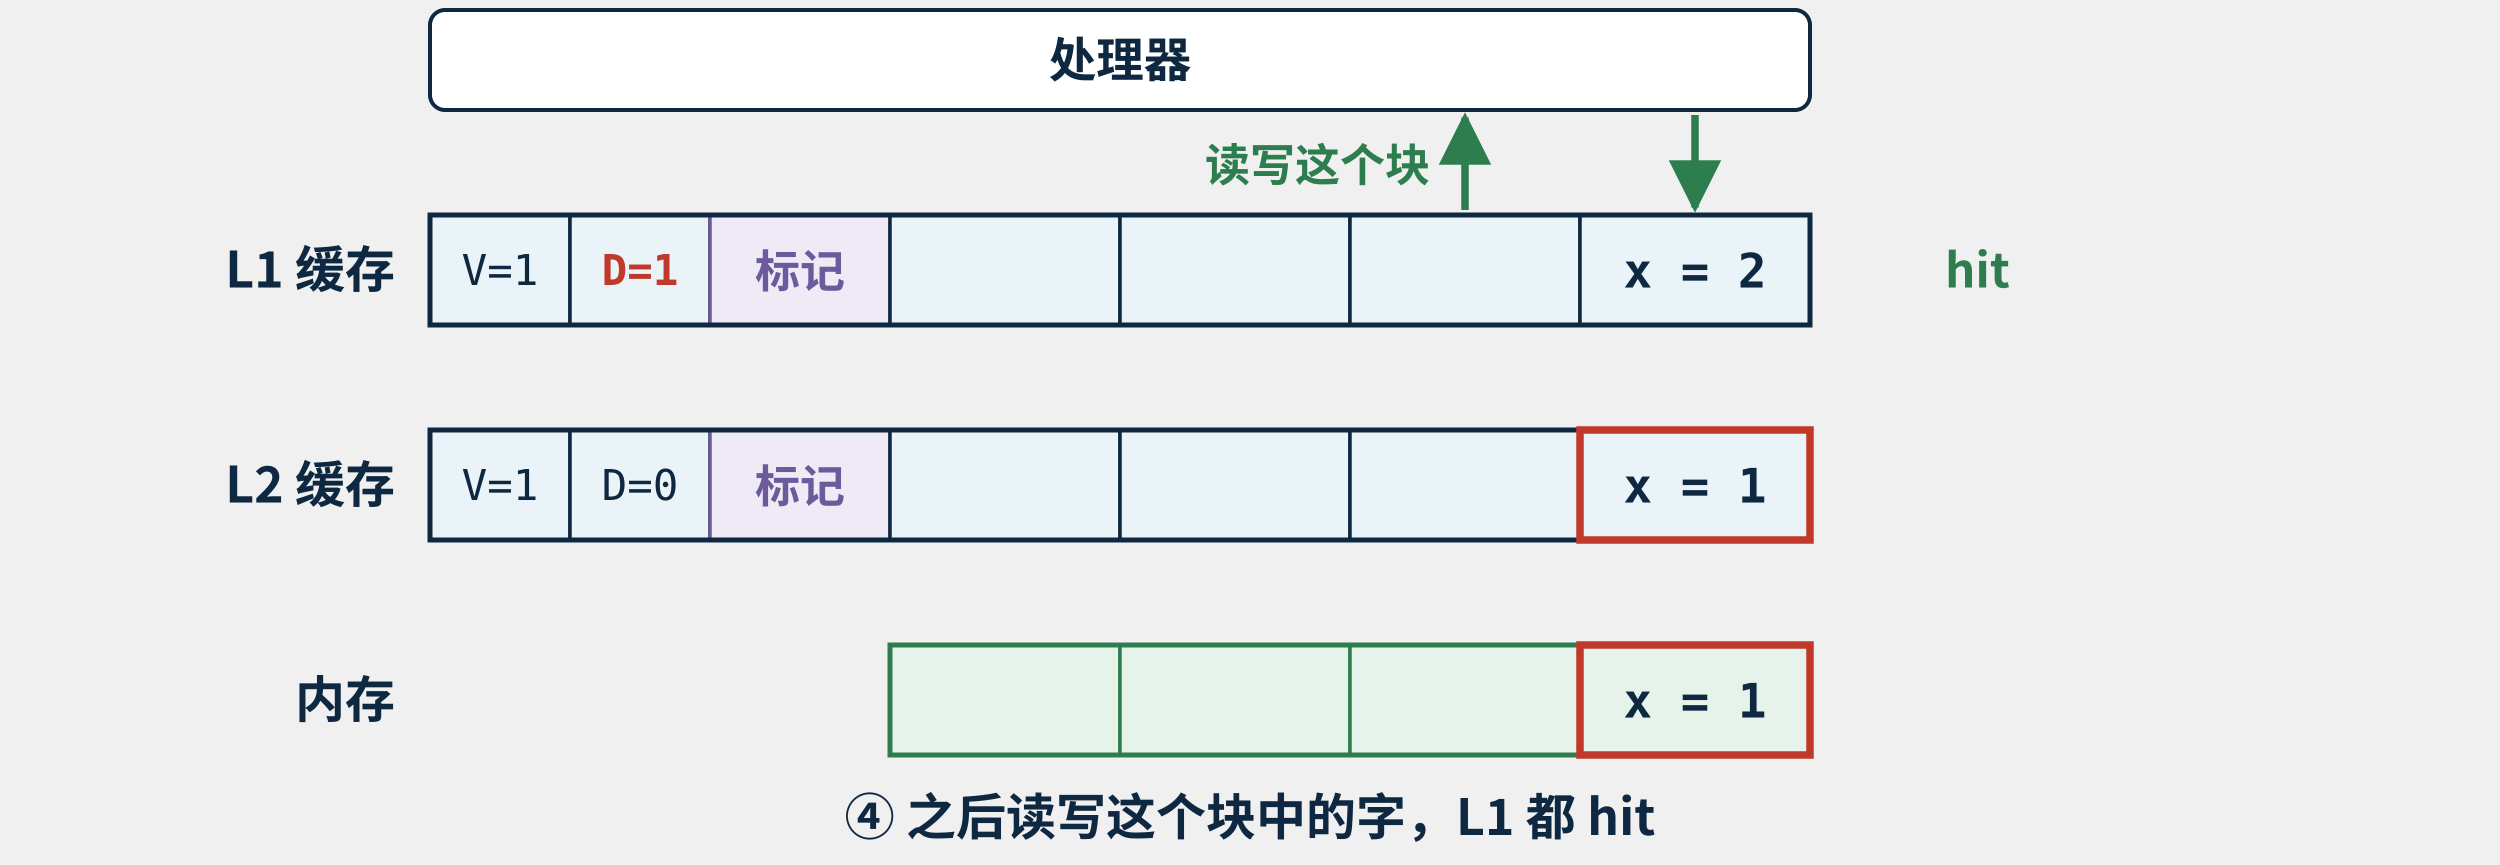
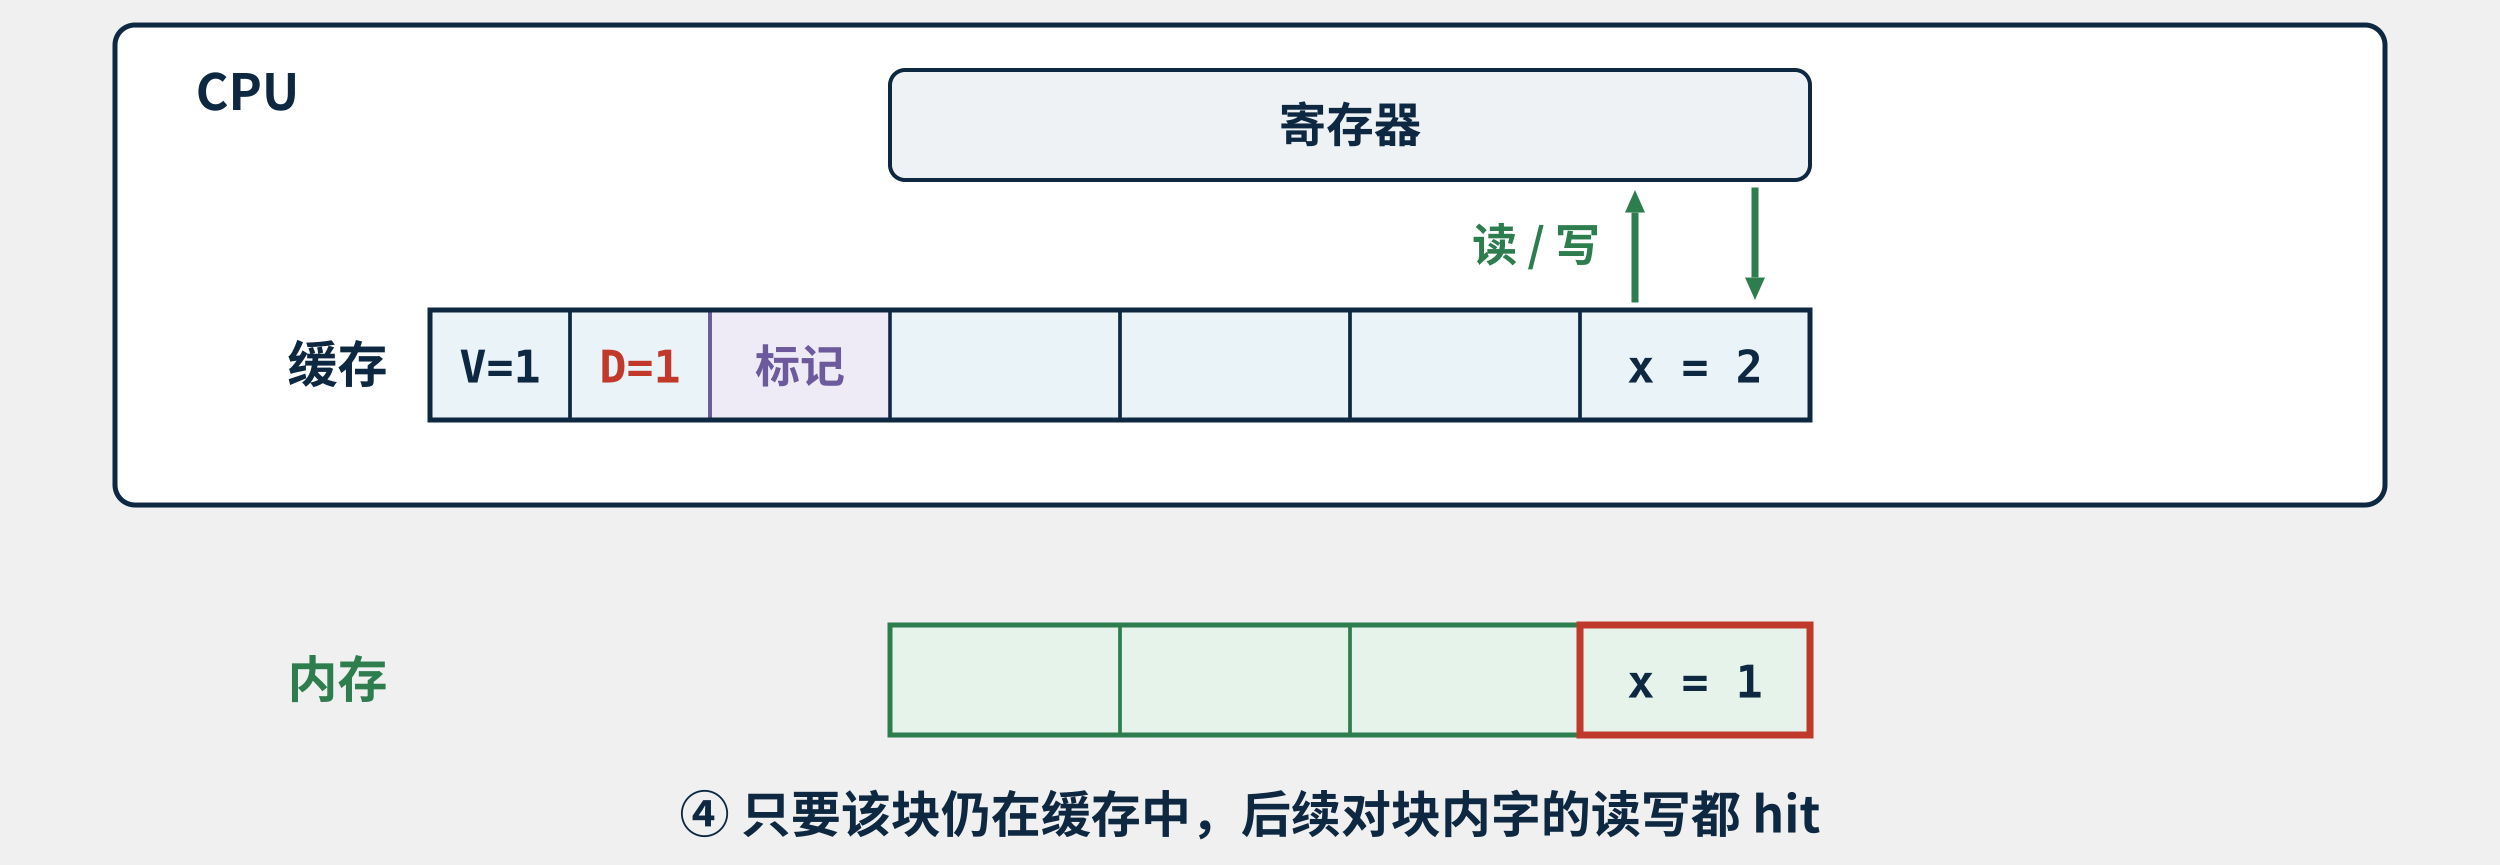
<svg xmlns="http://www.w3.org/2000/svg" viewBox="0 0 1000 346" width="1000" height="346">
  <defs>
    <marker id="ah-156082" viewBox="0 0 10 10" refX="9" refY="5" markerWidth="7" markerHeight="7" orient="auto-start-reverse">
      <path d="M0,0 L10,5 L0,10 z" fill="#156082" />
    </marker>
    <marker id="ah-e97132" viewBox="0 0 10 10" refX="9" refY="5" markerWidth="7" markerHeight="7" orient="auto-start-reverse">
      <path d="M0,0 L10,5 L0,10 z" fill="#e97132" />
    </marker>
    <marker id="ah-0e2841" viewBox="0 0 10 10" refX="9" refY="5" markerWidth="7" markerHeight="7" orient="auto-start-reverse">
      <path d="M0,0 L10,5 L0,10 z" fill="#0e2841" />
    </marker>
    <marker id="ah-2e7d4f" viewBox="0 0 10 10" refX="9" refY="5" markerWidth="7" markerHeight="7" orient="auto-start-reverse">
      <path d="M0,0 L10,5 L0,10 z" fill="#2e7d4f" />
    </marker>
    <marker id="ah-c0392b" viewBox="0 0 10 10" refX="9" refY="5" markerWidth="7" markerHeight="7" orient="auto-start-reverse">
      <path d="M0,0 L10,5 L0,10 z" fill="#c0392b" />
    </marker>
    <marker id="ah-5a6b78" viewBox="0 0 10 10" refX="9" refY="5" markerWidth="7" markerHeight="7" orient="auto-start-reverse">
      <path d="M0,0 L10,5 L0,10 z" fill="#5a6b78" />
    </marker>
    <marker id="ah-9fb5c3" viewBox="0 0 10 10" refX="9" refY="5" markerWidth="7" markerHeight="7" orient="auto-start-reverse">
      <path d="M0,0 L10,5 L0,10 z" fill="#9fb5c3" />
    </marker>
  </defs>
-   <rect x="172.0" y="4.0" width="552.0" height="40.0" rx="6" fill="#ffffff" stroke="#0e2841" stroke-width="1.6" />
-   <text x="448.0" y="30.8" font-family="PingFang SC, Noto Sans CJK SC, Source Han Sans SC, sans-serif" font-size="19" font-weight="bold" fill="#0e2841" text-anchor="middle">处理器</text>
-   <text x="158.0" y="115.0" font-family="PingFang SC, Noto Sans CJK SC, Source Han Sans SC, sans-serif" font-size="20" font-weight="bold" fill="#0e2841" text-anchor="end">L1 缓存</text>
-   <rect x="172.0" y="86.0" width="56.0" height="44.0" rx="0" fill="#eaf3f7" stroke="#0e2841" stroke-width="1.4" />
-   <text x="200.0" y="114.0" font-family="SFMono-Regular, Menlo, DejaVu Sans Mono, Consolas, monospace" font-size="17" font-weight="normal" fill="#0e2841" text-anchor="middle">V=1</text>
-   <rect x="228.0" y="86.0" width="56.0" height="44.0" rx="0" fill="#eaf3f7" stroke="#0e2841" stroke-width="1.4" />
-   <text x="256.0" y="114.0" font-family="SFMono-Regular, Menlo, DejaVu Sans Mono, Consolas, monospace" font-size="17" font-weight="bold" fill="#c0392b" text-anchor="middle">D=1</text>
-   <rect x="284.0" y="86.0" width="72.0" height="44.0" rx="0" fill="#eeebf6" stroke="#6c5a9c" stroke-width="1.4" />
-   <text x="320.0" y="115.0" font-family="PingFang SC, Noto Sans CJK SC, Source Han Sans SC, sans-serif" font-size="18" font-weight="bold" fill="#6c5a9c" text-anchor="middle">标记</text>
-   <rect x="356.0" y="86.0" width="92.0" height="44.0" rx="0" fill="#eaf3f7" stroke="#0e2841" stroke-width="1.4" />
-   <rect x="448.0" y="86.0" width="92.0" height="44.0" rx="0" fill="#eaf3f7" stroke="#0e2841" stroke-width="1.4" />
-   <rect x="540.0" y="86.0" width="92.0" height="44.0" rx="0" fill="#eaf3f7" stroke="#0e2841" stroke-width="1.4" />
-   <rect x="632.0" y="86.0" width="92.0" height="44.0" rx="0" fill="#eaf3f7" stroke="#0e2841" stroke-width="1.4" />
-   <text x="678.0" y="115.0" font-family="SFMono-Regular, Menlo, DejaVu Sans Mono, Consolas, monospace" font-size="19" font-weight="bold" fill="#0e2841" text-anchor="middle">x = 2</text>
-   <rect x="172.0" y="86.0" width="552.0" height="44.0" rx="0" fill="none" stroke="#0e2841" stroke-width="2" />
-   <text x="158.0" y="201.0" font-family="PingFang SC, Noto Sans CJK SC, Source Han Sans SC, sans-serif" font-size="20" font-weight="bold" fill="#0e2841" text-anchor="end">L2 缓存</text>
-   <rect x="172.0" y="172.0" width="56.0" height="44.0" rx="0" fill="#eaf3f7" stroke="#0e2841" stroke-width="1.4" />
-   <text x="200.0" y="200.0" font-family="SFMono-Regular, Menlo, DejaVu Sans Mono, Consolas, monospace" font-size="17" font-weight="normal" fill="#0e2841" text-anchor="middle">V=1</text>
-   <rect x="228.0" y="172.0" width="56.0" height="44.0" rx="0" fill="#eaf3f7" stroke="#0e2841" stroke-width="1.4" />
-   <text x="256.0" y="200.0" font-family="SFMono-Regular, Menlo, DejaVu Sans Mono, Consolas, monospace" font-size="17" font-weight="normal" fill="#0e2841" text-anchor="middle">D=0</text>
-   <rect x="284.0" y="172.0" width="72.0" height="44.0" rx="0" fill="#eeebf6" stroke="#6c5a9c" stroke-width="1.4" />
-   <text x="320.0" y="201.0" font-family="PingFang SC, Noto Sans CJK SC, Source Han Sans SC, sans-serif" font-size="18" font-weight="bold" fill="#6c5a9c" text-anchor="middle">标记</text>
-   <rect x="356.0" y="172.0" width="92.0" height="44.0" rx="0" fill="#eaf3f7" stroke="#0e2841" stroke-width="1.4" />
-   <rect x="448.0" y="172.0" width="92.0" height="44.0" rx="0" fill="#eaf3f7" stroke="#0e2841" stroke-width="1.4" />
-   <rect x="540.0" y="172.0" width="92.0" height="44.0" rx="0" fill="#eaf3f7" stroke="#0e2841" stroke-width="1.4" />
-   <rect x="632.0" y="172.0" width="92.0" height="44.0" rx="0" fill="#eaf3f7" stroke="#0e2841" stroke-width="1.4" />
-   <text x="678.0" y="201.0" font-family="SFMono-Regular, Menlo, DejaVu Sans Mono, Consolas, monospace" font-size="19" font-weight="bold" fill="#0e2841" text-anchor="middle">x = 1</text>
-   <rect x="172.0" y="172.0" width="552.0" height="44.0" rx="0" fill="none" stroke="#0e2841" stroke-width="2" />
-   <text x="158.0" y="287.0" font-family="PingFang SC, Noto Sans CJK SC, Source Han Sans SC, sans-serif" font-size="20" font-weight="bold" fill="#0e2841" text-anchor="end">内存</text>
-   <rect x="356.0" y="258.0" width="92.0" height="44.0" rx="0" fill="#e5f3ea" stroke="#2e7d4f" stroke-width="1.4" />
-   <rect x="448.0" y="258.0" width="92.0" height="44.0" rx="0" fill="#e5f3ea" stroke="#2e7d4f" stroke-width="1.4" />
-   <rect x="540.0" y="258.0" width="92.0" height="44.0" rx="0" fill="#e5f3ea" stroke="#2e7d4f" stroke-width="1.4" />
-   <rect x="632.0" y="258.0" width="92.0" height="44.0" rx="0" fill="#e5f3ea" stroke="#2e7d4f" stroke-width="1.4" />
-   <text x="678.0" y="287.0" font-family="SFMono-Regular, Menlo, DejaVu Sans Mono, Consolas, monospace" font-size="19" font-weight="bold" fill="#0e2841" text-anchor="middle">x = 1</text>
-   <rect x="356.0" y="258.0" width="368.0" height="44.0" rx="0" fill="none" stroke="#2e7d4f" stroke-width="2" />
-   <rect x="632.0" y="172.0" width="92.0" height="44.0" rx="0" fill="none" stroke="#c0392b" stroke-width="3" />
-   <rect x="632.0" y="258.0" width="92.0" height="44.0" rx="0" fill="none" stroke="#c0392b" stroke-width="3" />
-   <line x1="586.0" y1="84.0" x2="586.0" y2="47.0" stroke="#2e7d4f" stroke-width="3" marker-end="url(#ah-2e7d4f)" />
-   <text x="572.0" y="72.5" font-family="PingFang SC, Noto Sans CJK SC, Source Han Sans SC, sans-serif" font-size="18" font-weight="bold" fill="#2e7d4f" text-anchor="end">读写这个块</text>
-   <line x1="678.0" y1="46.0" x2="678.0" y2="83.0" stroke="#2e7d4f" stroke-width="3" marker-end="url(#ah-2e7d4f)" />
-   <text x="778.0" y="115.0" font-family="PingFang SC, Noto Sans CJK SC, Source Han Sans SC, sans-serif" font-size="19" font-weight="bold" fill="#2e7d4f" text-anchor="start">hit</text>
-   <text x="500.0" y="334.0" font-family="PingFang SC, Noto Sans CJK SC, Source Han Sans SC, sans-serif" font-size="20" font-weight="bold" fill="#0e2841" text-anchor="middle">④ 之后读写这个块中的字，L1 都 hit</text>
+   <rect x="46.0" y="10.0" width="908.0" height="192.0" rx="8" fill="#ffffff" stroke="#0e2841" stroke-width="2" />
+   <text x="99.0" y="44.0" font-family="PingFang SC, Noto Sans CJK SC, Source Han Sans SC, sans-serif" font-size="20" font-weight="bold" fill="#0e2841" text-anchor="middle">CPU</text>
+   <rect x="356.0" y="28.0" width="368.0" height="44.0" rx="6" fill="#eef2f4" stroke="#0e2841" stroke-width="1.6" />
+   <text x="540.0" y="56.8" font-family="PingFang SC, Noto Sans CJK SC, Source Han Sans SC, sans-serif" font-size="19" font-weight="bold" fill="#0e2841" text-anchor="middle">寄存器</text>
+   <text x="155.0" y="153.0" font-family="PingFang SC, Noto Sans CJK SC, Source Han Sans SC, sans-serif" font-size="20" font-weight="bold" fill="#0e2841" text-anchor="end">缓存</text>
+   <rect x="172.0" y="124.0" width="56.0" height="44.0" rx="0" fill="#eaf3f7" stroke="none" stroke-width="0" />
+   <text x="200.0" y="153.0" font-family="SFMono-Regular, Menlo, DejaVu Sans Mono, Consolas, monospace" font-size="18" font-weight="bold" fill="#0e2841" text-anchor="middle">V=1</text>
+   <rect x="228.0" y="124.0" width="56.0" height="44.0" rx="0" fill="#eaf3f7" stroke="none" stroke-width="0" />
+   <text x="256.0" y="153.0" font-family="SFMono-Regular, Menlo, DejaVu Sans Mono, Consolas, monospace" font-size="18" font-weight="bold" fill="#c0392b" text-anchor="middle">D=1</text>
+   <rect x="284.0" y="124.0" width="72.0" height="44.0" rx="0" fill="#eeebf6" stroke="none" stroke-width="0" />
+   <text x="320.0" y="153.0" font-family="PingFang SC, Noto Sans CJK SC, Source Han Sans SC, sans-serif" font-size="18" font-weight="bold" fill="#6c5a9c" text-anchor="middle">标记</text>
+   <rect x="356.0" y="124.0" width="92.0" height="44.0" rx="0" fill="#eaf3f7" stroke="none" stroke-width="0" />
+   <rect x="448.0" y="124.0" width="92.0" height="44.0" rx="0" fill="#eaf3f7" stroke="none" stroke-width="0" />
+   <rect x="540.0" y="124.0" width="92.0" height="44.0" rx="0" fill="#eaf3f7" stroke="none" stroke-width="0" />
+   <rect x="632.0" y="124.0" width="92.0" height="44.0" rx="0" fill="#eaf3f7" stroke="none" stroke-width="0" />
+   <text x="678.0" y="153.0" font-family="SFMono-Regular, Menlo, DejaVu Sans Mono, Consolas, monospace" font-size="18" font-weight="bold" fill="#0e2841" text-anchor="middle">x = 2</text>
+   <rect x="172.0" y="124.0" width="56.0" height="44.0" rx="0" fill="none" stroke="#0e2841" stroke-width="1.3" />
+   <rect x="228.0" y="124.0" width="56.0" height="44.0" rx="0" fill="none" stroke="#0e2841" stroke-width="1.3" />
+   <rect x="284.0" y="124.0" width="72.0" height="44.0" rx="0" fill="none" stroke="#6c5a9c" stroke-width="1.3" />
+   <rect x="356.0" y="124.0" width="92.0" height="44.0" rx="0" fill="none" stroke="#0e2841" stroke-width="1.3" />
+   <rect x="448.0" y="124.0" width="92.0" height="44.0" rx="0" fill="none" stroke="#0e2841" stroke-width="1.3" />
+   <rect x="540.0" y="124.0" width="92.0" height="44.0" rx="0" fill="none" stroke="#0e2841" stroke-width="1.3" />
+   <rect x="632.0" y="124.0" width="92.0" height="44.0" rx="0" fill="none" stroke="#0e2841" stroke-width="1.3" />
+   <rect x="172.0" y="124.0" width="552.0" height="44.0" rx="0" fill="none" stroke="#0e2841" stroke-width="2" />
+   <text x="155.0" y="279.0" font-family="PingFang SC, Noto Sans CJK SC, Source Han Sans SC, sans-serif" font-size="20" font-weight="bold" fill="#2e7d4f" text-anchor="end">内存</text>
+   <rect x="356.0" y="250.0" width="92.0" height="44.0" rx="0" fill="#e5f3ea" stroke="none" stroke-width="0" />
+   <rect x="448.0" y="250.0" width="92.0" height="44.0" rx="0" fill="#e5f3ea" stroke="none" stroke-width="0" />
+   <rect x="540.0" y="250.0" width="92.0" height="44.0" rx="0" fill="#e5f3ea" stroke="none" stroke-width="0" />
+   <rect x="632.0" y="250.0" width="92.0" height="44.0" rx="0" fill="#e5f3ea" stroke="none" stroke-width="0" />
+   <text x="678.0" y="279.0" font-family="SFMono-Regular, Menlo, DejaVu Sans Mono, Consolas, monospace" font-size="18" font-weight="bold" fill="#0e2841" text-anchor="middle">x = 1</text>
+   <rect x="356.0" y="250.0" width="92.0" height="44.0" rx="0" fill="none" stroke="#2e7d4f" stroke-width="1.3" />
+   <rect x="448.0" y="250.0" width="92.0" height="44.0" rx="0" fill="none" stroke="#2e7d4f" stroke-width="1.3" />
+   <rect x="540.0" y="250.0" width="92.0" height="44.0" rx="0" fill="none" stroke="#2e7d4f" stroke-width="1.3" />
+   <rect x="632.0" y="250.0" width="92.0" height="44.0" rx="0" fill="none" stroke="#2e7d4f" stroke-width="1.3" />
+   <rect x="356.0" y="250.0" width="368.0" height="44.0" rx="0" fill="none" stroke="#2e7d4f" stroke-width="2" />
+   <rect x="632.0" y="250.0" width="92.0" height="44.0" rx="0" fill="none" stroke="#c0392b" stroke-width="2.8" />
+   <path d="M 654.0 121.0 L 654.0 85.0" fill="none" stroke="#2e7d4f" stroke-width="2.8" />
+   <path d="M 654.0 76.0 L 658.0 85.0 L 650.0 85.0 Z" fill="#2e7d4f" stroke="#2e7d4f" stroke-width="0" />
+   <text x="640.0" y="104.5" font-family="PingFang SC, Noto Sans CJK SC, Source Han Sans SC, sans-serif" font-size="18" font-weight="bold" fill="#2e7d4f" text-anchor="end">读 / 写</text>
+   <path d="M 702.0 75.0 L 702.0 111.0" fill="none" stroke="#2e7d4f" stroke-width="2.8" />
+   <path d="M 702.0 120.0 L 698.0 111.0 L 706.0 111.0 Z" fill="#2e7d4f" stroke="#2e7d4f" stroke-width="0" />
+   <text x="500.0" y="333.0" font-family="PingFang SC, Noto Sans CJK SC, Source Han Sans SC, sans-serif" font-size="20" font-weight="bold" fill="#0e2841" text-anchor="middle">④ 只要该块仍在缓存中，后续对块内字的读写都 hit</text>
</svg>
